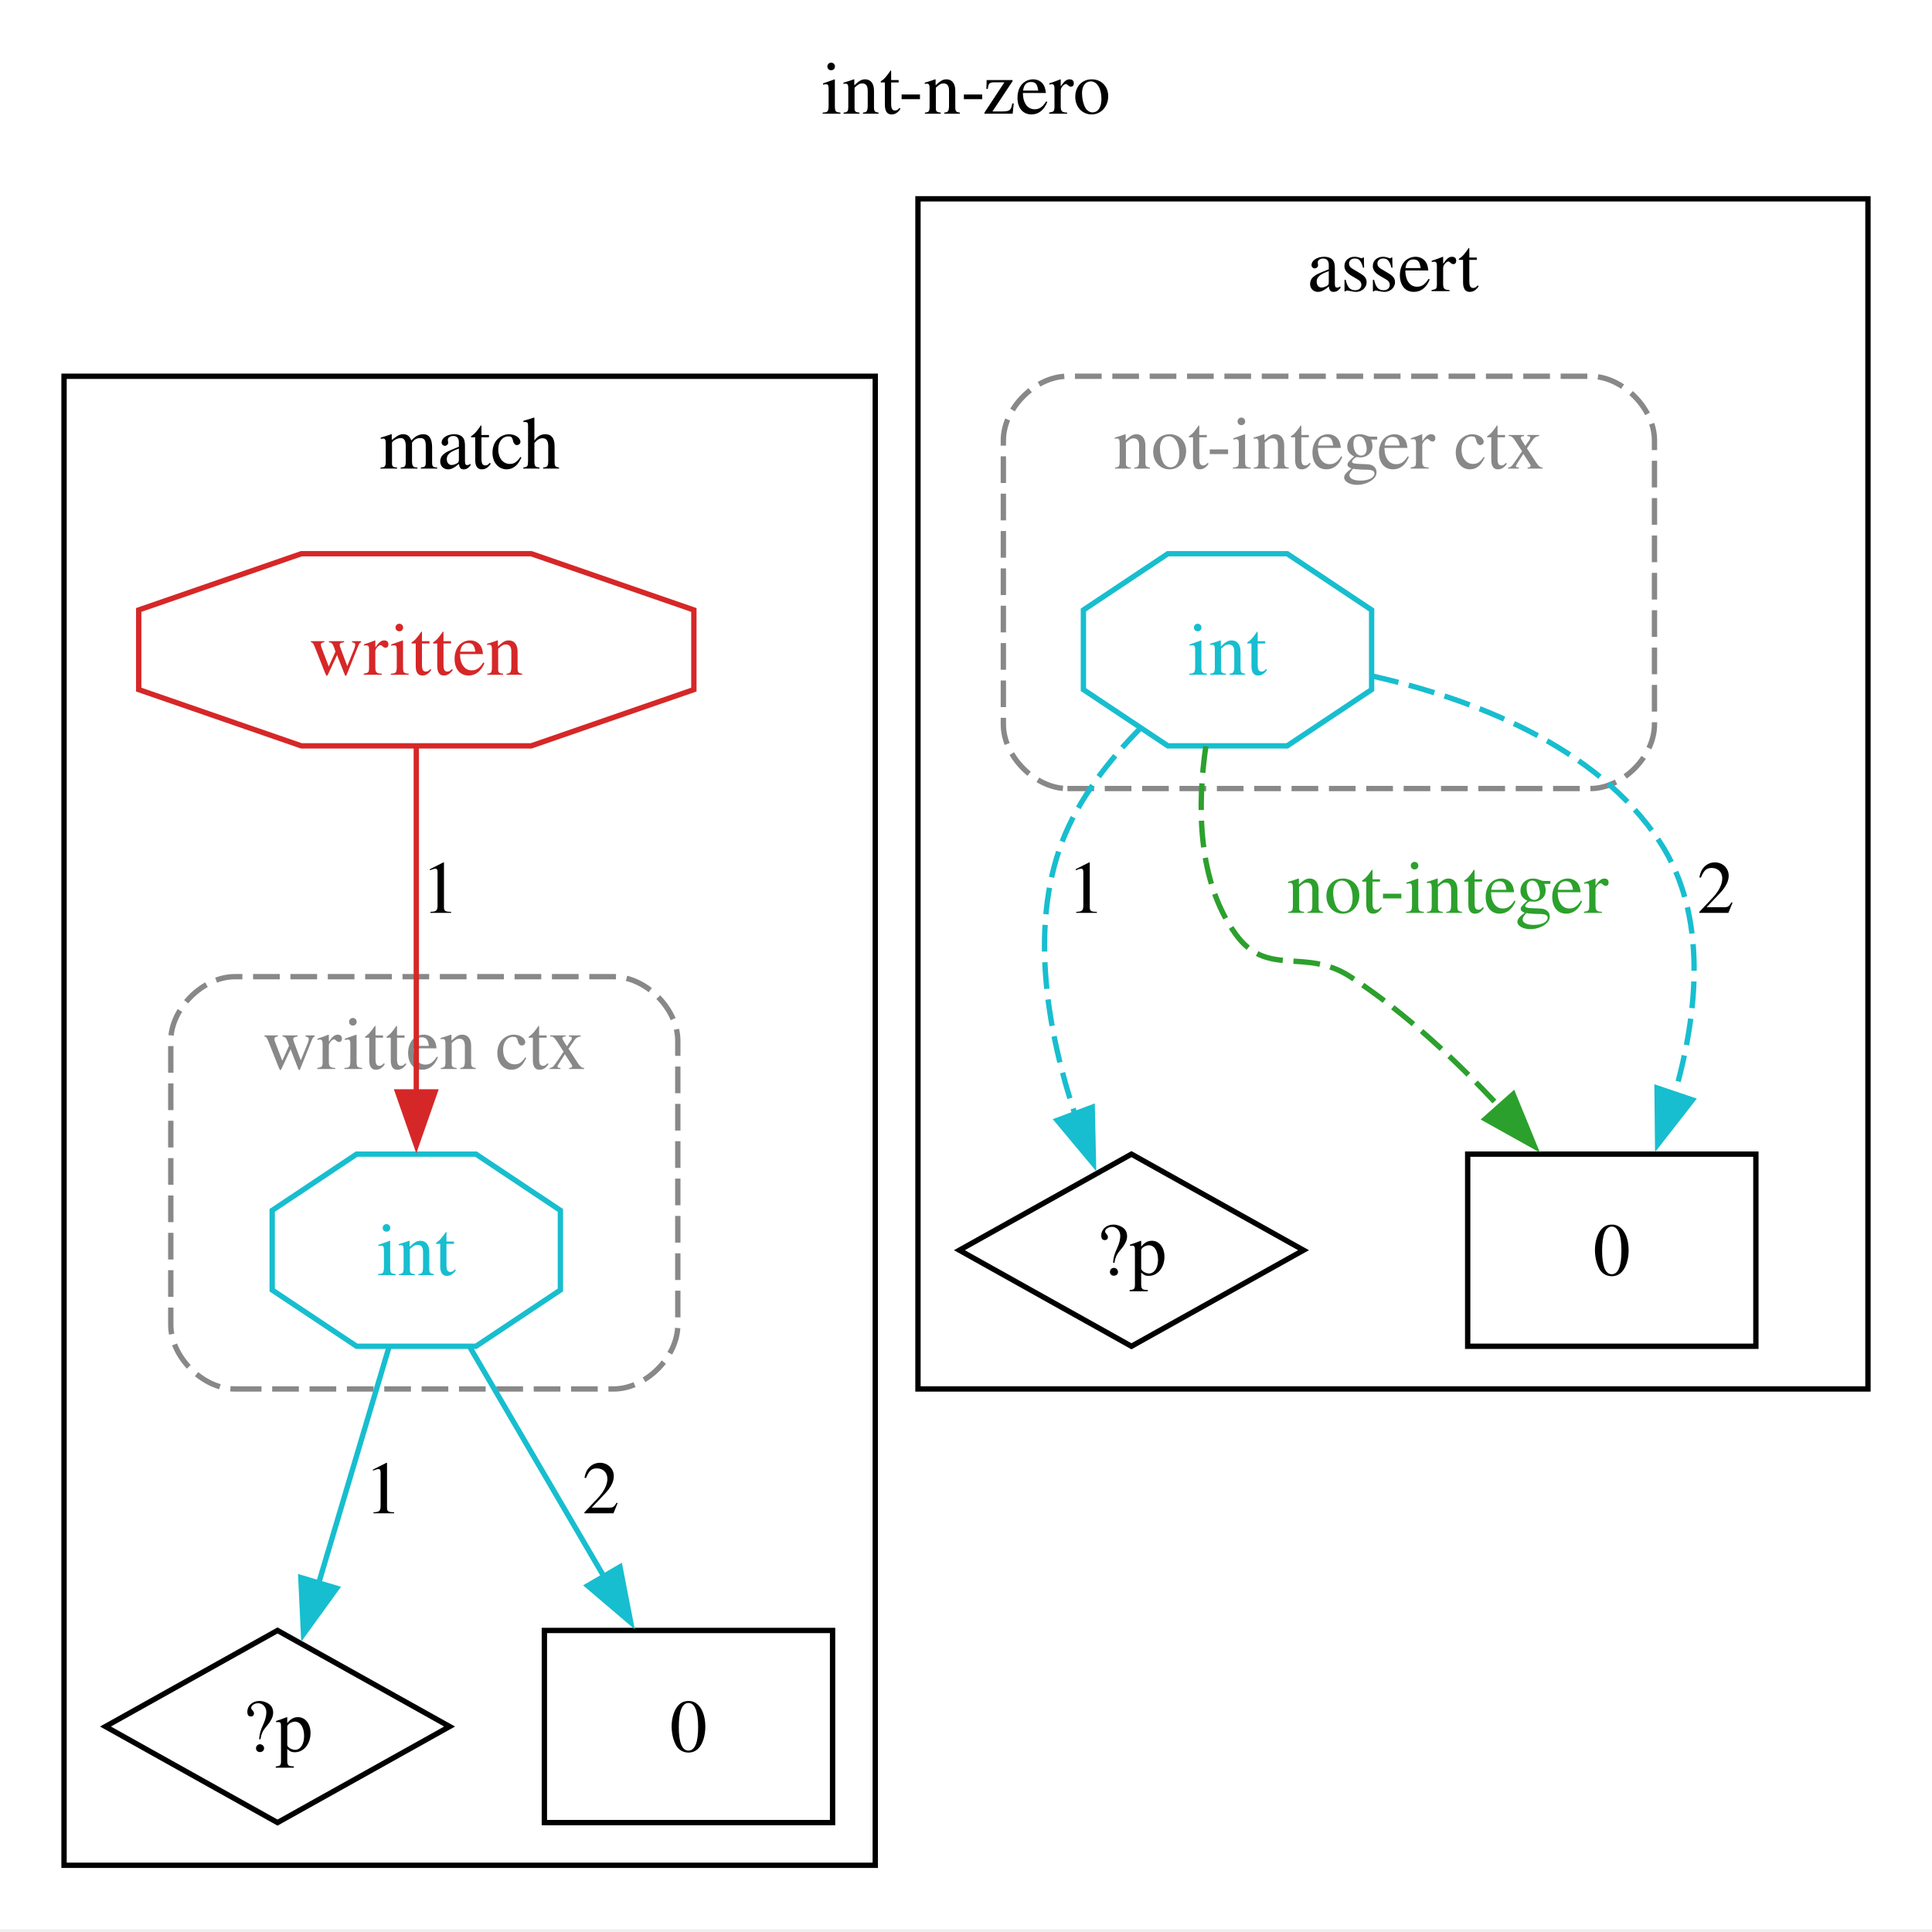
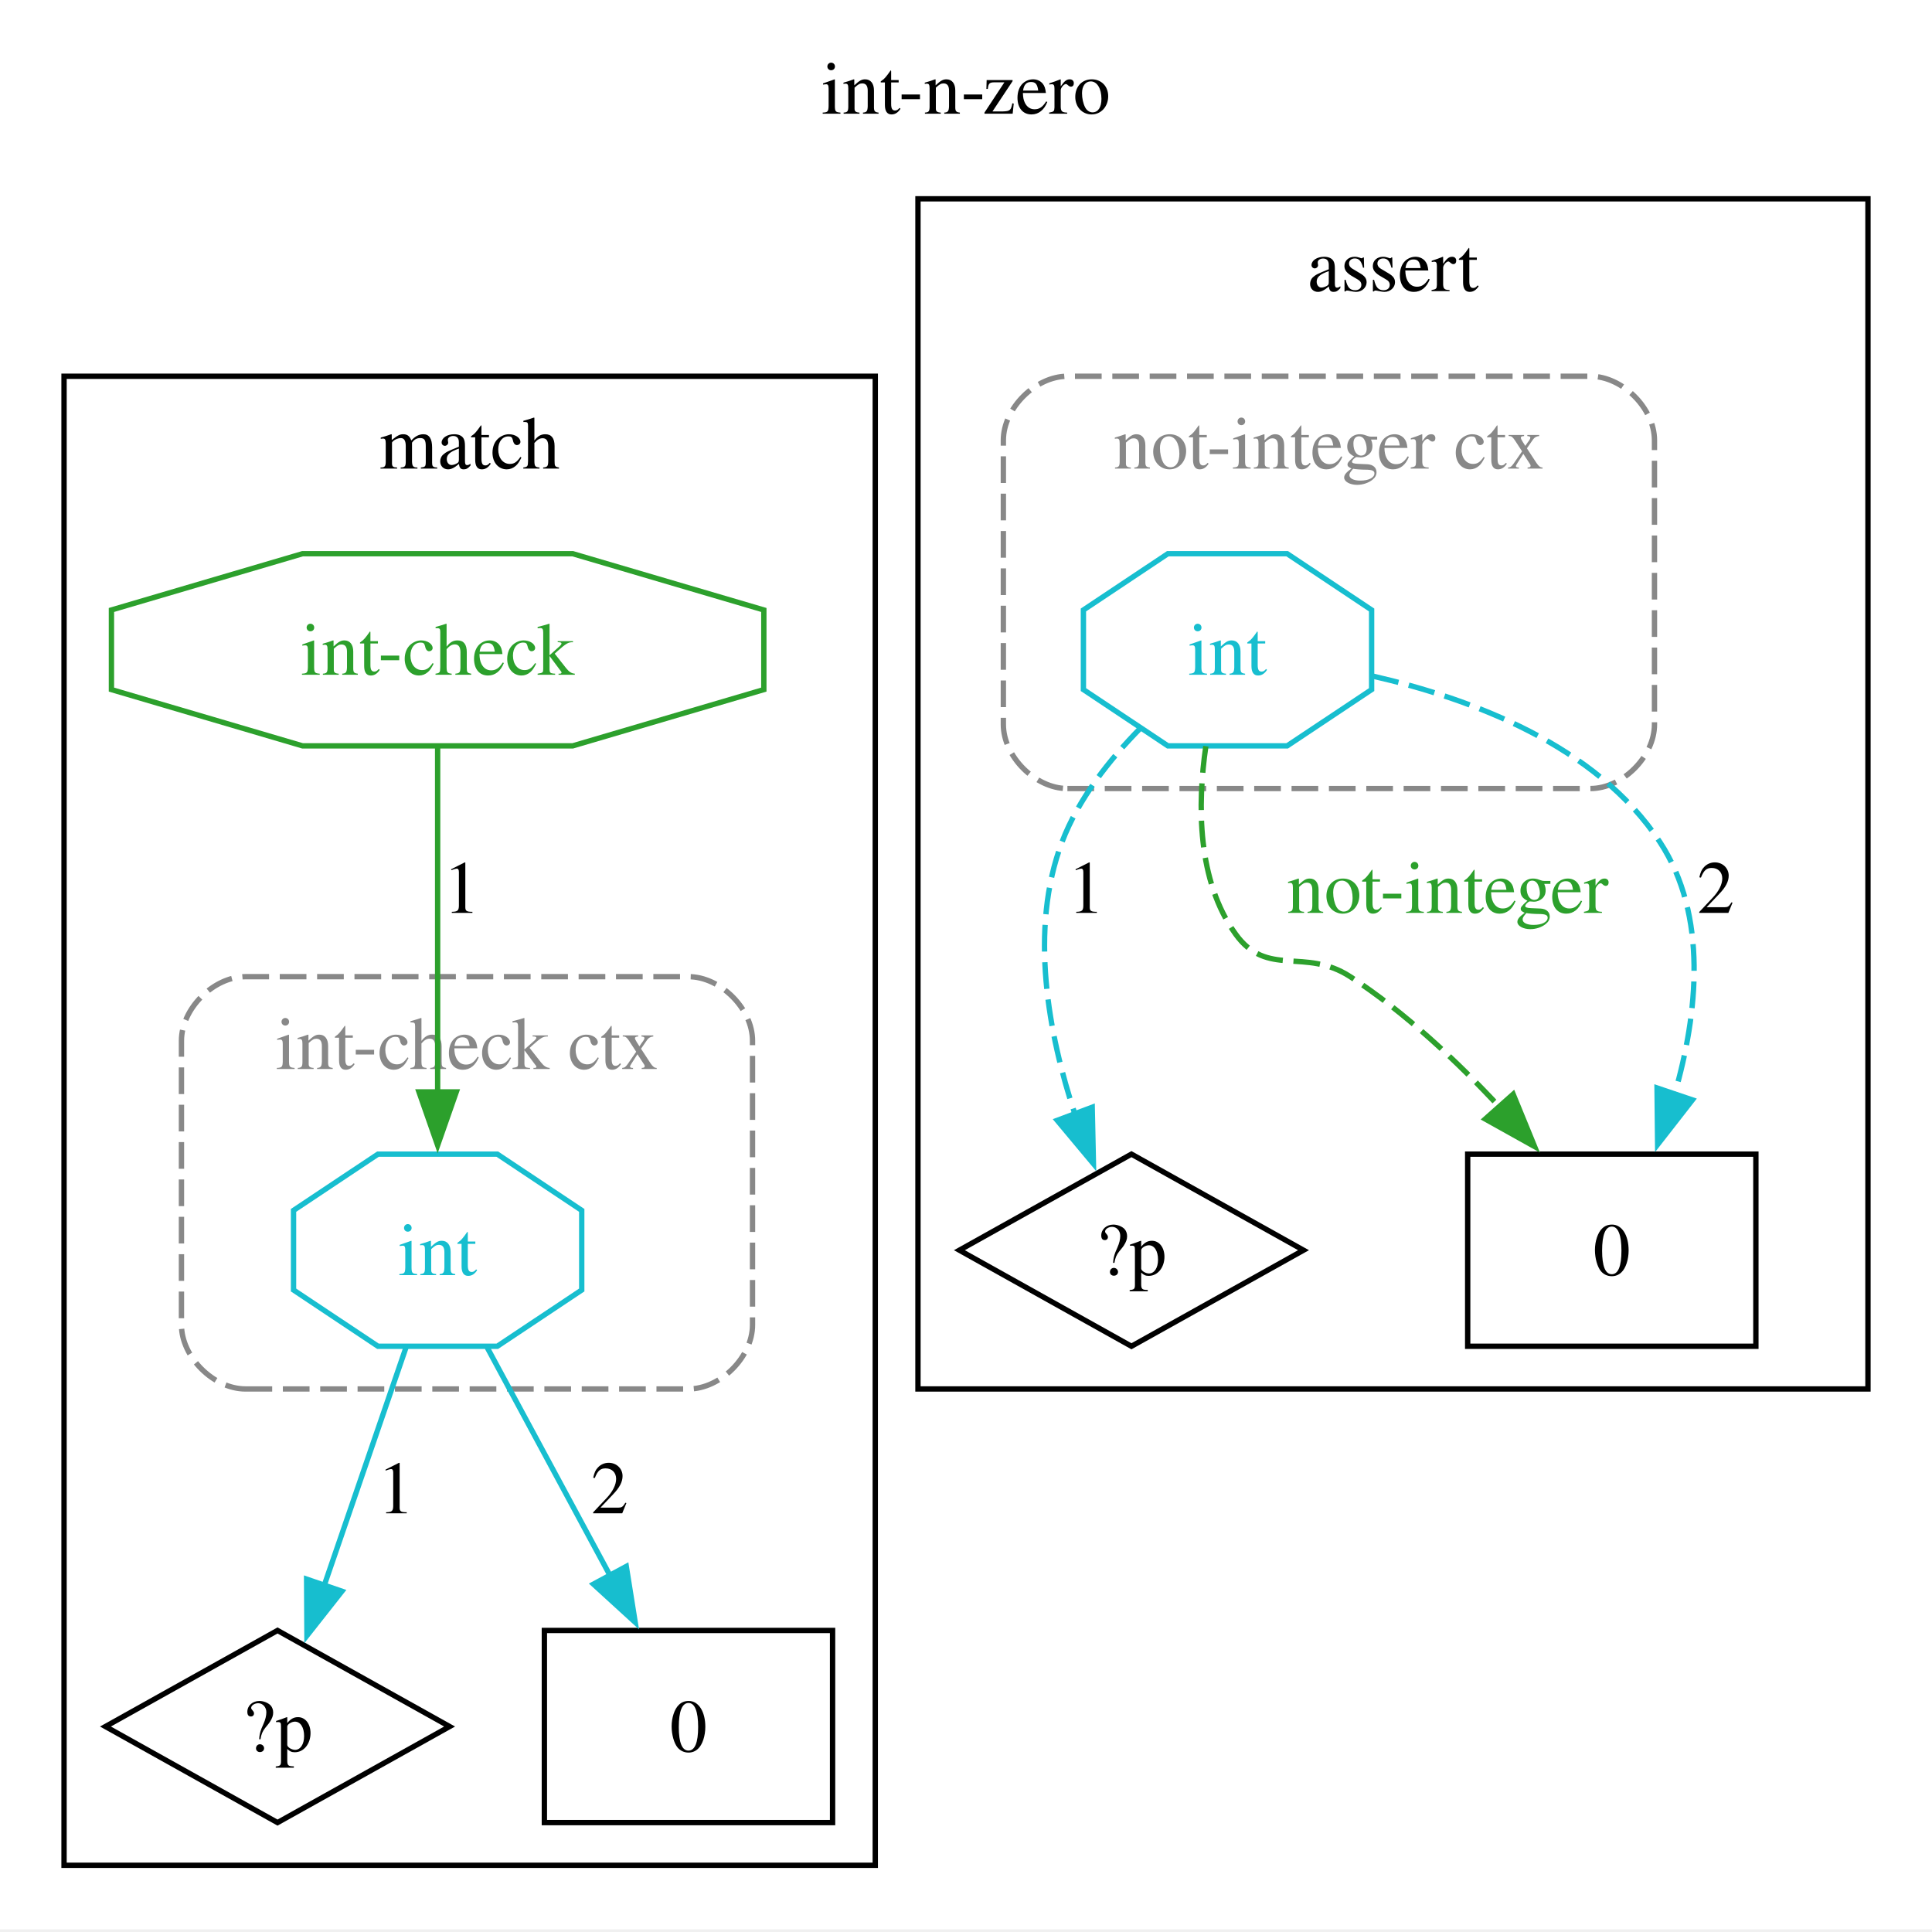
<svg xmlns="http://www.w3.org/2000/svg" width="362pt" height="362pt" viewBox="0.00 0.00 362.00 362.00">
  <g id="graph0" class="graph" transform="scale(1 1) rotate(0) translate(4 357.5)">
    <polygon fill="white" stroke="none" points="-4,4 -4,-357.5 358,-357.5 358,4 -4,4" />
    <text xml:space="preserve" text-anchor="middle" x="177" y="-336.2" font-family="Times,serif" font-size="14.00">int-n-zero</text>
    <g id="clust1" class="cluster">
      <polygon fill="none" stroke="black" points="8,-8 8,-287 160,-287 160,-8 8,-8" />
      <text xml:space="preserve" text-anchor="middle" x="84" y="-269.7" font-family="Times,serif" font-size="14.00">match</text>
    </g>
    <g id="clust2" class="cluster">
-       <path fill="none" stroke="#888888" stroke-dasharray="5,2" d="M40,-97.25C40,-97.25 111,-97.25 111,-97.25 117,-97.25 123,-103.25 123,-109.25 123,-109.25 123,-162.5 123,-162.5 123,-168.5 117,-174.5 111,-174.5 111,-174.5 40,-174.5 40,-174.5 34,-174.5 28,-168.5 28,-162.5 28,-162.5 28,-109.25 28,-109.25 28,-103.25 34,-97.25 40,-97.25" />
-       <text xml:space="preserve" text-anchor="middle" x="75.5" y="-157.2" font-family="Times,serif" font-size="14.00" fill="#888888">written ctx</text>
+       <path fill="none" stroke="#888888" stroke-dasharray="5,2" d="M42,-97.25C42,-97.25 125,-97.25 125,-97.25 131,-97.25 137,-103.25 137,-109.25 137,-109.25 137,-162.5 137,-162.5 137,-168.5 131,-174.5 125,-174.5 125,-174.5 42,-174.5 42,-174.5 36,-174.5 30,-168.5 30,-162.5 30,-162.5 30,-109.25 30,-109.25 30,-103.25 36,-97.25 42,-97.25" />
+       <text xml:space="preserve" text-anchor="middle" x="83.5" y="-157.2" font-family="Times,serif" font-size="14.00" fill="#888888">int-check ctx</text>
    </g>
    <g id="clust3" class="cluster">
      <polygon fill="none" stroke="black" points="168,-97.25 168,-320.25 346,-320.25 346,-97.25 168,-97.25" />
      <text xml:space="preserve" text-anchor="middle" x="257" y="-302.95" font-family="Times,serif" font-size="14.00">assert</text>
    </g>
    <g id="clust4" class="cluster">
      <path fill="none" stroke="#888888" stroke-dasharray="5,2" d="M196,-209.75C196,-209.75 294,-209.75 294,-209.75 300,-209.75 306,-215.75 306,-221.75 306,-221.75 306,-275 306,-275 306,-281 300,-287 294,-287 294,-287 196,-287 196,-287 190,-287 184,-281 184,-275 184,-275 184,-221.75 184,-221.75 184,-215.75 190,-209.75 196,-209.75" />
      <text xml:space="preserve" text-anchor="middle" x="245" y="-269.7" font-family="Times,serif" font-size="14.00" fill="#888888">not-integer ctx</text>
    </g>
    <g id="node1" class="node">
      <polygon fill="none" stroke="black" points="48,-52 15.76,-34 48,-16 80.24,-34 48,-52" />
      <text xml:space="preserve" text-anchor="middle" x="48" y="-29.32" font-family="Times,serif" font-size="14.00">?p</text>
    </g>
    <g id="node2" class="node">
      <polygon fill="none" stroke="black" points="152,-52 98,-52 98,-16 152,-16 152,-52" />
      <text xml:space="preserve" text-anchor="middle" x="125" y="-29.32" font-family="Times,serif" font-size="14.00">0</text>
    </g>
    <g id="node3" class="node">
-       <polygon fill="none" stroke="#17becf" points="101,-115.79 101,-130.71 85.18,-141.25 62.82,-141.25 47,-130.71 47,-115.79 62.82,-105.25 85.18,-105.25 101,-115.79" />
-       <text xml:space="preserve" text-anchor="middle" x="74" y="-118.58" font-family="Times,serif" font-size="14.00" fill="#17becf">int</text>
+       <polygon fill="none" stroke="#17becf" points="105,-115.79 105,-130.71 89.18,-141.25 66.82,-141.25 51,-130.71 51,-115.79 66.82,-105.25 89.18,-105.25 105,-115.79" />
+       <text xml:space="preserve" text-anchor="middle" x="78" y="-118.58" font-family="Times,serif" font-size="14.00" fill="#17becf">int</text>
    </g>
    <g id="edge2" class="edge">
-       <path fill="none" stroke="#17becf" d="M68.86,-105.01C65.08,-92.32 59.87,-74.84 55.61,-60.53" />
-       <polygon fill="#17becf" stroke="#17becf" points="59.08,-59.91 52.87,-51.33 52.37,-61.91 59.08,-59.91" />
-       <text xml:space="preserve" text-anchor="middle" x="67.83" y="-73.95" font-family="Times,serif" font-size="14.00">1</text>
+       <path fill="none" stroke="#17becf" d="M72.07,-105.01C67.68,-92.24 61.63,-74.63 56.69,-60.26" />
+       <polygon fill="#17becf" stroke="#17becf" points="60.07,-59.35 53.51,-51.03 53.45,-61.62 60.07,-59.35" />
+       <text xml:space="preserve" text-anchor="middle" x="70.19" y="-73.95" font-family="Times,serif" font-size="14.00">1</text>
    </g>
    <g id="edge3" class="edge">
-       <path fill="none" stroke="#17becf" d="M84.08,-105.01C91.27,-92.7 101.09,-75.91 109.31,-61.85" />
-       <polygon fill="#17becf" stroke="#17becf" points="112.16,-63.91 114.18,-53.51 106.11,-60.38 112.16,-63.91" />
-       <text xml:space="preserve" text-anchor="middle" x="108.57" y="-73.95" font-family="Times,serif" font-size="14.00">2</text>
+       <path fill="none" stroke="#17becf" d="M87.29,-105.01C93.85,-92.82 102.79,-76.23 110.32,-62.26" />
+       <polygon fill="#17becf" stroke="#17becf" points="113.35,-64 115.02,-53.53 107.19,-60.68 113.35,-64" />
+       <text xml:space="preserve" text-anchor="middle" x="110.21" y="-73.95" font-family="Times,serif" font-size="14.00">2</text>
    </g>
    <g id="node4" class="node">
-       <polygon fill="none" stroke="#d62728" points="126.01,-228.29 126.01,-243.21 95.54,-253.75 52.46,-253.75 21.99,-243.21 21.99,-228.29 52.46,-217.75 95.54,-217.75 126.01,-228.29" />
-       <text xml:space="preserve" text-anchor="middle" x="74" y="-231.07" font-family="Times,serif" font-size="14.00" fill="#d62728">written</text>
+       <polygon fill="none" stroke="#2ca02c" points="139.12,-228.29 139.12,-243.21 103.32,-253.75 52.68,-253.75 16.88,-243.21 16.88,-228.29 52.68,-217.75 103.32,-217.75 139.12,-228.29" />
+       <text xml:space="preserve" text-anchor="middle" x="78" y="-231.07" font-family="Times,serif" font-size="14.00" fill="#2ca02c">int-check</text>
    </g>
    <g id="edge1" class="edge">
-       <path fill="none" stroke="#d62728" d="M74,-217.48C74,-200.21 74,-173.34 74,-152.87" />
-       <polygon fill="#d62728" stroke="#d62728" points="77.5,-152.91 74,-142.91 70.5,-152.91 77.5,-152.91" />
-       <text xml:space="preserve" text-anchor="middle" x="78.5" y="-186.45" font-family="Times,serif" font-size="14.00">1</text>
+       <path fill="none" stroke="#2ca02c" d="M78,-217.48C78,-200.21 78,-173.34 78,-152.87" />
+       <polygon fill="#2ca02c" stroke="#2ca02c" points="81.5,-152.91 78,-142.91 74.5,-152.91 81.5,-152.91" />
+       <text xml:space="preserve" text-anchor="middle" x="82.5" y="-186.45" font-family="Times,serif" font-size="14.00">1</text>
    </g>
    <g id="node5" class="node">
      <polygon fill="none" stroke="black" points="208,-141.25 175.76,-123.25 208,-105.25 240.24,-123.25 208,-141.25" />
      <text xml:space="preserve" text-anchor="middle" x="208" y="-118.58" font-family="Times,serif" font-size="14.00">?p</text>
    </g>
    <g id="node6" class="node">
      <polygon fill="none" stroke="black" points="325,-141.25 271,-141.25 271,-105.25 325,-105.25 325,-141.25" />
      <text xml:space="preserve" text-anchor="middle" x="298" y="-118.58" font-family="Times,serif" font-size="14.00">0</text>
    </g>
    <g id="node7" class="node">
      <polygon fill="none" stroke="#17becf" points="253,-228.29 253,-243.21 237.18,-253.75 214.82,-253.75 199,-243.21 199,-228.29 214.82,-217.75 237.18,-217.75 253,-228.29" />
      <text xml:space="preserve" text-anchor="middle" x="226" y="-231.07" font-family="Times,serif" font-size="14.00" fill="#17becf">int</text>
    </g>
    <g id="edge5" class="edge">
      <path fill="none" stroke="#17becf" stroke-dasharray="5,2" d="M209.69,-221.07C203.89,-215.18 198.05,-207.8 195,-199.75 188.76,-183.3 192.44,-163.69 197.46,-148.58" />
      <polygon fill="#17becf" stroke="#17becf" points="200.65,-150.04 200.88,-139.45 194.09,-147.58 200.65,-150.04" />
      <text xml:space="preserve" text-anchor="middle" x="199.5" y="-186.45" font-family="Times,serif" font-size="14.00">1</text>
    </g>
    <g id="edge4" class="edge">
      <path fill="none" stroke="#2ca02c" stroke-dasharray="5,2" d="M221.94,-217.68C220.34,-206.65 220.31,-192.53 227.5,-182.5 233.44,-174.21 240.46,-180.06 249,-174.5 259.26,-167.82 269.02,-158.64 277.09,-149.95" />
      <polygon fill="#2ca02c" stroke="#2ca02c" points="279.52,-152.48 283.54,-142.67 274.29,-147.83 279.52,-152.48" />
      <text xml:space="preserve" text-anchor="middle" x="267.25" y="-186.45" font-family="Times,serif" font-size="14.00" fill="#2ca02c">not-integer</text>
    </g>
    <g id="edge6" class="edge">
      <path fill="none" stroke="#17becf" stroke-dasharray="5,2" d="M253.17,-230.83C271.77,-226.58 295.14,-217.8 307,-199.75 316.07,-185.95 314.13,-167.61 309.77,-152.46" />
      <polygon fill="#17becf" stroke="#17becf" points="313.11,-151.41 306.59,-143.05 306.48,-153.65 313.11,-151.41" />
      <text xml:space="preserve" text-anchor="middle" x="317.47" y="-186.45" font-family="Times,serif" font-size="14.00">2</text>
    </g>
  </g>
</svg>
